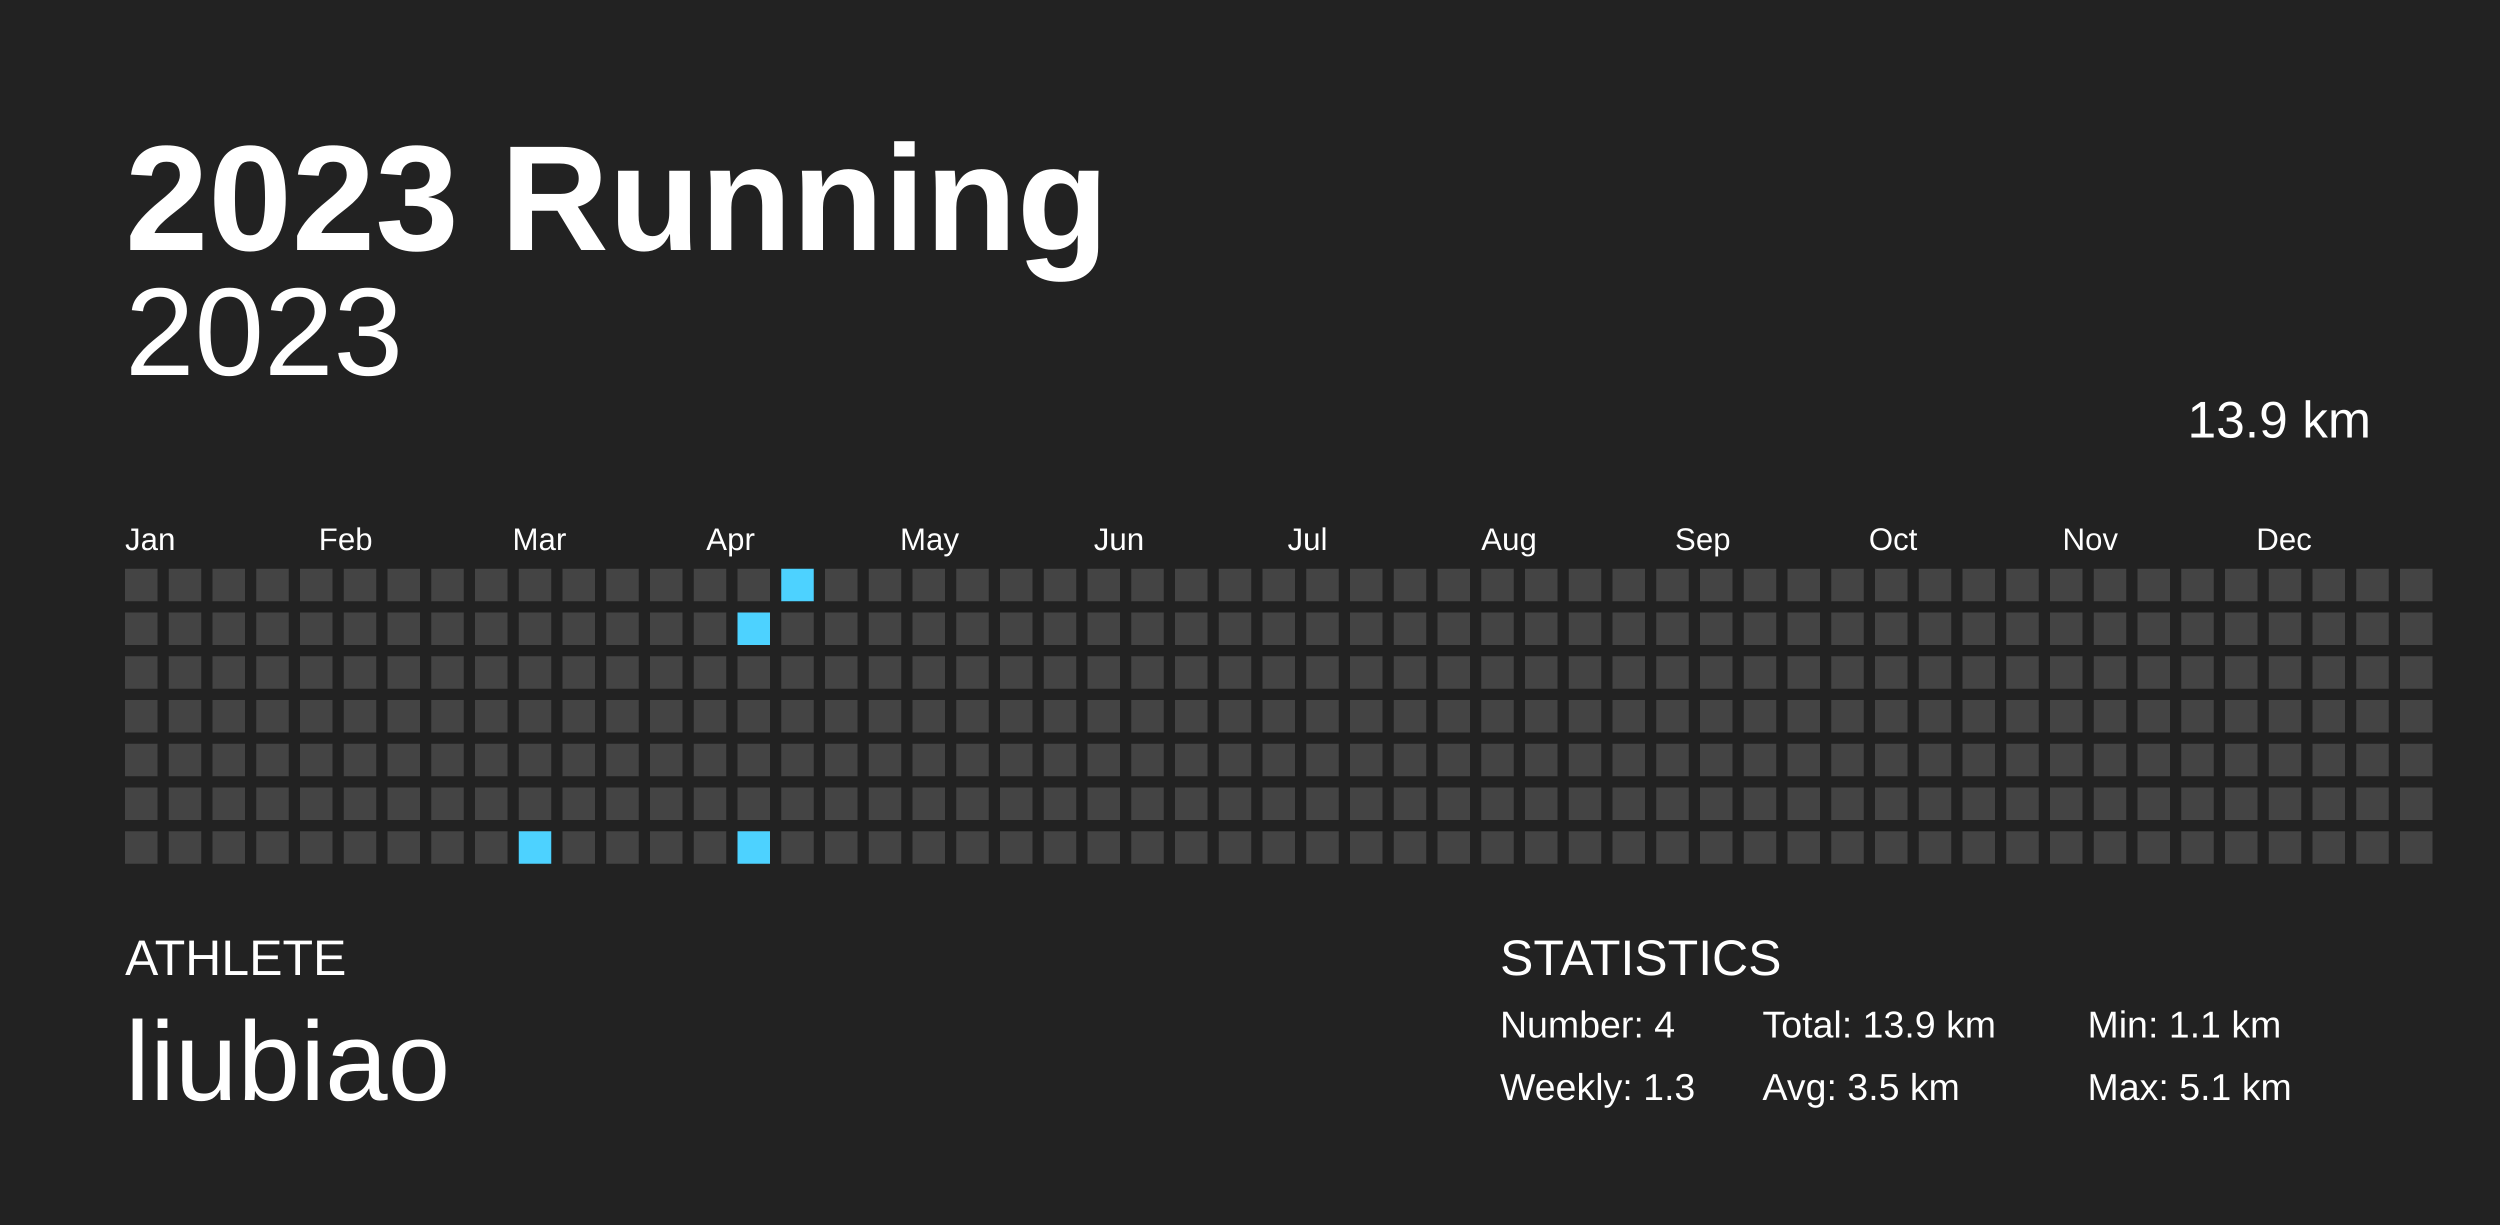
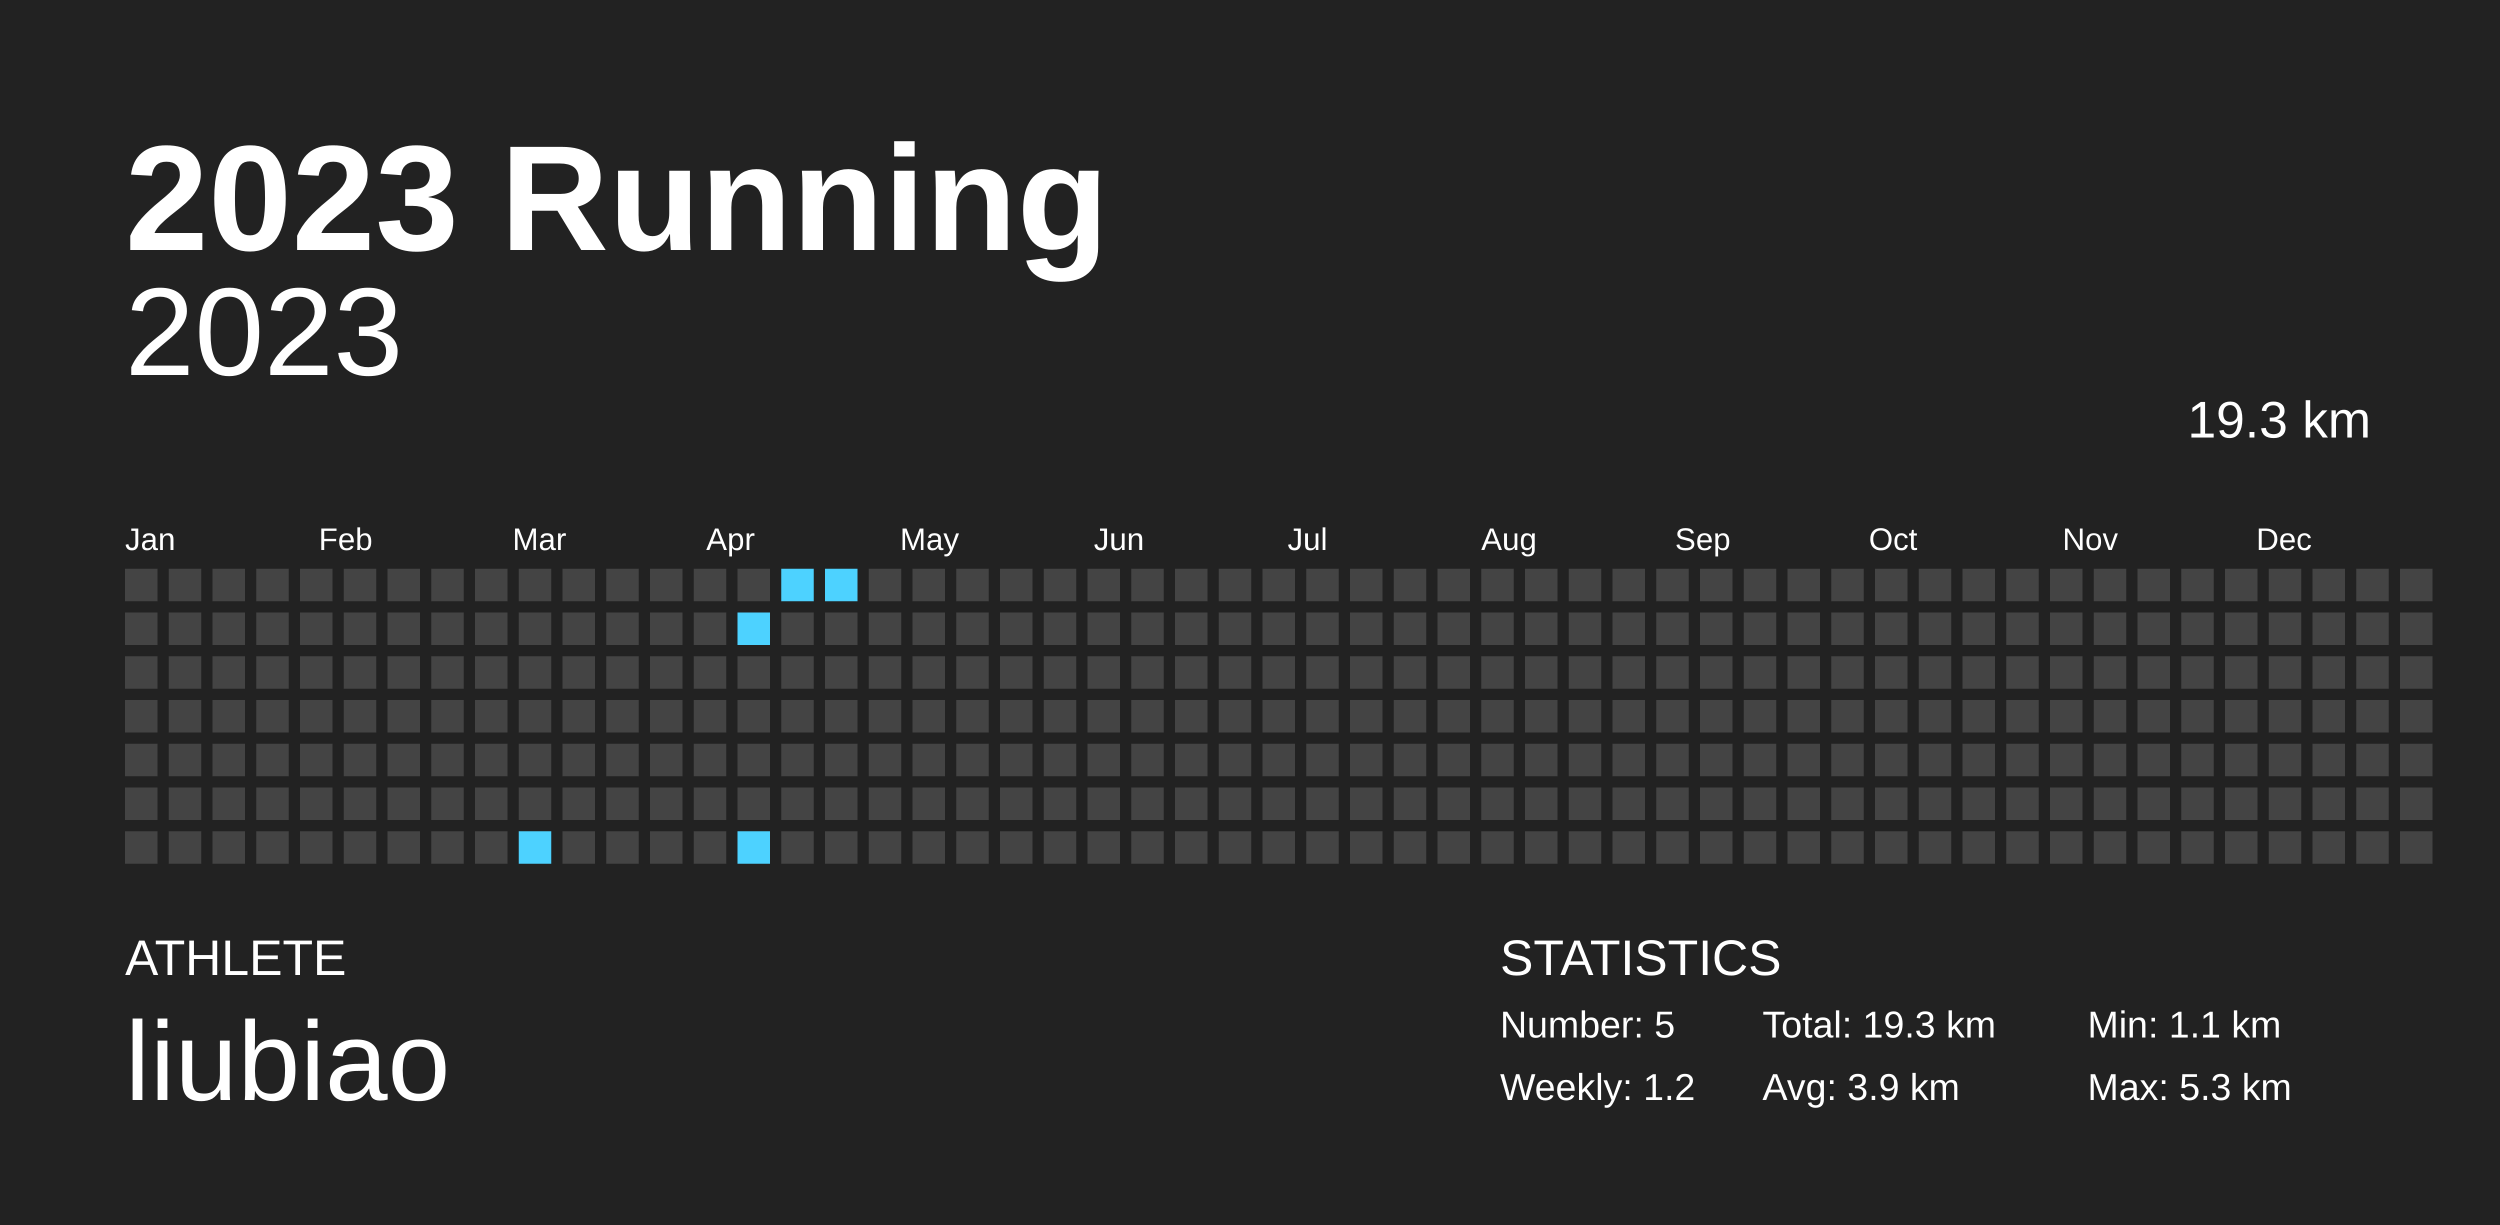
<svg xmlns="http://www.w3.org/2000/svg" baseProfile="full" height="98mm" version="1.1" viewBox="0,0,200,98" width="200mm">
  <defs />
  <rect fill="#222222" height="98" width="200" x="0" y="0" />
  <text fill="#FFFFFF" style="font-size:12px; font-family:Arial; font-weight:bold;" x="10" y="20">2023 Running</text>
  <text fill="#FFFFFF" style="font-size:4px; font-family:Arial" x="10" y="78">ATHLETE</text>
  <text fill="#FFFFFF" style="font-size:9px; font-family:Arial" x="10" y="88">liubiao</text>
  <text fill="#FFFFFF" style="font-size:4px; font-family:Arial" x="120" y="78">STATISTICS</text>
-   <text fill="#FFFFFF" style="font-size:3px; font-family:Arial" x="120" y="83">Number: 4</text>
-   <text fill="#FFFFFF" style="font-size:3px; font-family:Arial" x="120" y="88">Weekly: 1.3</text>
-   <text fill="#FFFFFF" style="font-size:3px; font-family:Arial" x="141" y="83">Total: 13.9 km</text>
-   <text fill="#FFFFFF" style="font-size:3px; font-family:Arial" x="141" y="88">Avg: 3.5 km</text>
+   <text fill="#FFFFFF" style="font-size:3px; font-family:Arial" x="120" y="83">Number: 5</text>
+   <text fill="#FFFFFF" style="font-size:3px; font-family:Arial" x="120" y="88">Weekly: 1.2</text>
+   <text fill="#FFFFFF" style="font-size:3px; font-family:Arial" x="141" y="83">Total: 19.3 km</text>
+   <text fill="#FFFFFF" style="font-size:3px; font-family:Arial" x="141" y="88">Avg: 3.9 km</text>
  <text fill="#FFFFFF" style="font-size:3px; font-family:Arial" x="167" y="83">Min: 1.1 km</text>
-   <text fill="#FFFFFF" style="font-size:3px; font-family:Arial" x="167" y="88">Max: 5.1 km</text>
+   <text fill="#FFFFFF" style="font-size:3px; font-family:Arial" x="167" y="88">Max: 5.3 km</text>
  <text alignment-baseline="hanging" fill="#FFFFFF" style="font-size:10.0px; font-family:Arial;" x="10" y="30">2023</text>
-   <text alignment-baseline="hanging" fill="#FFFFFF" style="font-size:4.125px; font-family:Arial;" x="175" y="35">13.9 km</text>
+   <text alignment-baseline="hanging" fill="#FFFFFF" style="font-size:4.125px; font-family:Arial;" x="175" y="35">19.3 km</text>
  <text fill="#FFFFFF" style="font-size:2.5px; font-family:Arial" x="10.0" y="44">Jan</text>
  <text fill="#FFFFFF" style="font-size:2.5px; font-family:Arial" x="25.5" y="44">Feb</text>
  <text fill="#FFFFFF" style="font-size:2.5px; font-family:Arial" x="41.0" y="44">Mar</text>
  <text fill="#FFFFFF" style="font-size:2.5px; font-family:Arial" x="56.5" y="44">Apr</text>
  <text fill="#FFFFFF" style="font-size:2.5px; font-family:Arial" x="72.0" y="44">May</text>
  <text fill="#FFFFFF" style="font-size:2.5px; font-family:Arial" x="87.5" y="44">Jun</text>
  <text fill="#FFFFFF" style="font-size:2.5px; font-family:Arial" x="103.0" y="44">Jul</text>
  <text fill="#FFFFFF" style="font-size:2.5px; font-family:Arial" x="118.5" y="44">Aug</text>
  <text fill="#FFFFFF" style="font-size:2.5px; font-family:Arial" x="134.0" y="44">Sep</text>
  <text fill="#FFFFFF" style="font-size:2.5px; font-family:Arial" x="149.5" y="44">Oct</text>
  <text fill="#FFFFFF" style="font-size:2.5px; font-family:Arial" x="165.0" y="44">Nov</text>
  <text fill="#FFFFFF" style="font-size:2.5px; font-family:Arial" x="180.5" y="44">Dec</text>
  <rect fill="#444444" height="2.6" width="2.6" x="10.0" y="45.5" />
  <rect fill="#444444" height="2.6" width="2.6" x="10.0" y="49.0" />
  <rect fill="#444444" height="2.6" width="2.6" x="10.0" y="52.5" />
  <rect fill="#444444" height="2.6" width="2.6" x="10.0" y="56.0" />
  <rect fill="#444444" height="2.6" width="2.6" x="10.0" y="59.5" />
  <rect fill="#444444" height="2.6" width="2.6" x="10.0" y="63.0" />
  <rect fill="#444444" height="2.6" width="2.6" x="10.0" y="66.5" />
  <rect fill="#444444" height="2.6" width="2.6" x="13.5" y="45.5" />
  <rect fill="#444444" height="2.6" width="2.6" x="13.5" y="49.0" />
  <rect fill="#444444" height="2.6" width="2.6" x="13.5" y="52.5" />
  <rect fill="#444444" height="2.6" width="2.6" x="13.5" y="56.0" />
  <rect fill="#444444" height="2.6" width="2.6" x="13.5" y="59.5" />
  <rect fill="#444444" height="2.6" width="2.6" x="13.5" y="63.0" />
  <rect fill="#444444" height="2.6" width="2.6" x="13.5" y="66.5" />
  <rect fill="#444444" height="2.6" width="2.6" x="17.0" y="45.5" />
  <rect fill="#444444" height="2.6" width="2.6" x="17.0" y="49.0" />
  <rect fill="#444444" height="2.6" width="2.6" x="17.0" y="52.5" />
  <rect fill="#444444" height="2.6" width="2.6" x="17.0" y="56.0" />
  <rect fill="#444444" height="2.6" width="2.6" x="17.0" y="59.5" />
  <rect fill="#444444" height="2.6" width="2.6" x="17.0" y="63.0" />
  <rect fill="#444444" height="2.6" width="2.6" x="17.0" y="66.5" />
  <rect fill="#444444" height="2.6" width="2.6" x="20.5" y="45.5" />
  <rect fill="#444444" height="2.6" width="2.6" x="20.5" y="49.0" />
  <rect fill="#444444" height="2.6" width="2.6" x="20.5" y="52.5" />
  <rect fill="#444444" height="2.6" width="2.6" x="20.5" y="56.0" />
  <rect fill="#444444" height="2.6" width="2.6" x="20.5" y="59.5" />
  <rect fill="#444444" height="2.6" width="2.6" x="20.5" y="63.0" />
  <rect fill="#444444" height="2.6" width="2.6" x="20.5" y="66.5" />
  <rect fill="#444444" height="2.6" width="2.6" x="24.0" y="45.5" />
  <rect fill="#444444" height="2.6" width="2.6" x="24.0" y="49.0" />
  <rect fill="#444444" height="2.6" width="2.6" x="24.0" y="52.5" />
  <rect fill="#444444" height="2.6" width="2.6" x="24.0" y="56.0" />
  <rect fill="#444444" height="2.6" width="2.6" x="24.0" y="59.5" />
  <rect fill="#444444" height="2.6" width="2.6" x="24.0" y="63.0" />
  <rect fill="#444444" height="2.6" width="2.6" x="24.0" y="66.5" />
  <rect fill="#444444" height="2.6" width="2.6" x="27.5" y="45.5" />
  <rect fill="#444444" height="2.6" width="2.6" x="27.5" y="49.0" />
  <rect fill="#444444" height="2.6" width="2.6" x="27.5" y="52.5" />
  <rect fill="#444444" height="2.6" width="2.6" x="27.5" y="56.0" />
  <rect fill="#444444" height="2.6" width="2.6" x="27.5" y="59.5" />
  <rect fill="#444444" height="2.6" width="2.6" x="27.5" y="63.0" />
  <rect fill="#444444" height="2.6" width="2.6" x="27.5" y="66.5" />
  <rect fill="#444444" height="2.6" width="2.6" x="31.0" y="45.5" />
  <rect fill="#444444" height="2.6" width="2.6" x="31.0" y="49.0" />
  <rect fill="#444444" height="2.6" width="2.6" x="31.0" y="52.5" />
  <rect fill="#444444" height="2.6" width="2.6" x="31.0" y="56.0" />
  <rect fill="#444444" height="2.6" width="2.6" x="31.0" y="59.5" />
  <rect fill="#444444" height="2.6" width="2.6" x="31.0" y="63.0" />
  <rect fill="#444444" height="2.6" width="2.6" x="31.0" y="66.5" />
  <rect fill="#444444" height="2.6" width="2.6" x="34.5" y="45.5" />
  <rect fill="#444444" height="2.6" width="2.6" x="34.5" y="49.0" />
  <rect fill="#444444" height="2.6" width="2.6" x="34.5" y="52.5" />
  <rect fill="#444444" height="2.6" width="2.6" x="34.5" y="56.0" />
  <rect fill="#444444" height="2.6" width="2.6" x="34.5" y="59.5" />
  <rect fill="#444444" height="2.6" width="2.6" x="34.5" y="63.0" />
  <rect fill="#444444" height="2.6" width="2.6" x="34.5" y="66.5" />
  <rect fill="#444444" height="2.6" width="2.6" x="38.0" y="45.5" />
  <rect fill="#444444" height="2.6" width="2.6" x="38.0" y="49.0" />
  <rect fill="#444444" height="2.6" width="2.6" x="38.0" y="52.5" />
  <rect fill="#444444" height="2.6" width="2.6" x="38.0" y="56.0" />
  <rect fill="#444444" height="2.6" width="2.6" x="38.0" y="59.5" />
  <rect fill="#444444" height="2.6" width="2.6" x="38.0" y="63.0" />
  <rect fill="#444444" height="2.6" width="2.6" x="38.0" y="66.5" />
  <rect fill="#444444" height="2.6" width="2.6" x="41.5" y="45.5" />
  <rect fill="#444444" height="2.6" width="2.6" x="41.5" y="49.0" />
  <rect fill="#444444" height="2.6" width="2.6" x="41.5" y="52.5" />
  <rect fill="#444444" height="2.6" width="2.6" x="41.5" y="56.0" />
  <rect fill="#444444" height="2.6" width="2.6" x="41.5" y="59.5" />
  <rect fill="#444444" height="2.6" width="2.6" x="41.5" y="63.0" />
  <rect fill="#4dd2ff" height="2.6" width="2.6" x="41.5" y="66.5" />
  <rect fill="#444444" height="2.6" width="2.6" x="45.0" y="45.5" />
  <rect fill="#444444" height="2.6" width="2.6" x="45.0" y="49.0" />
  <rect fill="#444444" height="2.6" width="2.6" x="45.0" y="52.5" />
  <rect fill="#444444" height="2.6" width="2.6" x="45.0" y="56.0" />
  <rect fill="#444444" height="2.6" width="2.6" x="45.0" y="59.5" />
  <rect fill="#444444" height="2.6" width="2.6" x="45.0" y="63.0" />
  <rect fill="#444444" height="2.6" width="2.6" x="45.0" y="66.5" />
  <rect fill="#444444" height="2.6" width="2.6" x="48.5" y="45.5" />
  <rect fill="#444444" height="2.6" width="2.6" x="48.5" y="49.0" />
  <rect fill="#444444" height="2.6" width="2.6" x="48.5" y="52.5" />
  <rect fill="#444444" height="2.6" width="2.6" x="48.5" y="56.0" />
  <rect fill="#444444" height="2.6" width="2.6" x="48.5" y="59.5" />
  <rect fill="#444444" height="2.6" width="2.6" x="48.5" y="63.0" />
  <rect fill="#444444" height="2.6" width="2.6" x="48.5" y="66.5" />
  <rect fill="#444444" height="2.6" width="2.6" x="52.0" y="45.5" />
  <rect fill="#444444" height="2.6" width="2.6" x="52.0" y="49.0" />
  <rect fill="#444444" height="2.6" width="2.6" x="52.0" y="52.5" />
  <rect fill="#444444" height="2.6" width="2.6" x="52.0" y="56.0" />
  <rect fill="#444444" height="2.6" width="2.6" x="52.0" y="59.5" />
  <rect fill="#444444" height="2.6" width="2.6" x="52.0" y="63.0" />
  <rect fill="#444444" height="2.6" width="2.6" x="52.0" y="66.5" />
  <rect fill="#444444" height="2.6" width="2.6" x="55.5" y="45.5" />
  <rect fill="#444444" height="2.6" width="2.6" x="55.5" y="49.0" />
  <rect fill="#444444" height="2.6" width="2.6" x="55.5" y="52.5" />
  <rect fill="#444444" height="2.6" width="2.6" x="55.5" y="56.0" />
  <rect fill="#444444" height="2.6" width="2.6" x="55.5" y="59.5" />
  <rect fill="#444444" height="2.6" width="2.6" x="55.5" y="63.0" />
  <rect fill="#444444" height="2.6" width="2.6" x="55.5" y="66.5" />
  <rect fill="#444444" height="2.6" width="2.6" x="59.0" y="45.5" />
  <rect fill="#4dd2ff" height="2.6" width="2.6" x="59.0" y="49.0" />
  <rect fill="#444444" height="2.6" width="2.6" x="59.0" y="52.5" />
  <rect fill="#444444" height="2.6" width="2.6" x="59.0" y="56.0" />
  <rect fill="#444444" height="2.6" width="2.6" x="59.0" y="59.5" />
  <rect fill="#444444" height="2.6" width="2.6" x="59.0" y="63.0" />
  <rect fill="#4dd2ff" height="2.6" width="2.6" x="59.0" y="66.5" />
  <rect fill="#4dd2ff" height="2.6" width="2.6" x="62.5" y="45.5" />
  <rect fill="#444444" height="2.6" width="2.6" x="62.5" y="49.0" />
  <rect fill="#444444" height="2.6" width="2.6" x="62.5" y="52.5" />
  <rect fill="#444444" height="2.6" width="2.6" x="62.5" y="56.0" />
  <rect fill="#444444" height="2.6" width="2.6" x="62.5" y="59.5" />
  <rect fill="#444444" height="2.6" width="2.6" x="62.5" y="63.0" />
  <rect fill="#444444" height="2.6" width="2.6" x="62.5" y="66.5" />
-   <rect fill="#444444" height="2.6" width="2.6" x="66.0" y="45.5" />
+   <rect fill="#4dd2ff" height="2.6" width="2.6" x="66.0" y="45.5" />
  <rect fill="#444444" height="2.6" width="2.6" x="66.0" y="49.0" />
  <rect fill="#444444" height="2.6" width="2.6" x="66.0" y="52.5" />
  <rect fill="#444444" height="2.6" width="2.6" x="66.0" y="56.0" />
  <rect fill="#444444" height="2.6" width="2.6" x="66.0" y="59.5" />
  <rect fill="#444444" height="2.6" width="2.6" x="66.0" y="63.0" />
  <rect fill="#444444" height="2.6" width="2.6" x="66.0" y="66.5" />
  <rect fill="#444444" height="2.6" width="2.6" x="69.5" y="45.5" />
  <rect fill="#444444" height="2.6" width="2.6" x="69.5" y="49.0" />
  <rect fill="#444444" height="2.6" width="2.6" x="69.5" y="52.5" />
  <rect fill="#444444" height="2.6" width="2.6" x="69.5" y="56.0" />
  <rect fill="#444444" height="2.6" width="2.6" x="69.5" y="59.5" />
  <rect fill="#444444" height="2.6" width="2.6" x="69.5" y="63.0" />
  <rect fill="#444444" height="2.6" width="2.6" x="69.5" y="66.5" />
  <rect fill="#444444" height="2.6" width="2.6" x="73.0" y="45.5" />
  <rect fill="#444444" height="2.6" width="2.6" x="73.0" y="49.0" />
  <rect fill="#444444" height="2.6" width="2.6" x="73.0" y="52.5" />
  <rect fill="#444444" height="2.6" width="2.6" x="73.0" y="56.0" />
  <rect fill="#444444" height="2.6" width="2.6" x="73.0" y="59.5" />
  <rect fill="#444444" height="2.6" width="2.6" x="73.0" y="63.0" />
  <rect fill="#444444" height="2.6" width="2.6" x="73.0" y="66.5" />
  <rect fill="#444444" height="2.6" width="2.6" x="76.5" y="45.5" />
  <rect fill="#444444" height="2.6" width="2.6" x="76.5" y="49.0" />
  <rect fill="#444444" height="2.6" width="2.6" x="76.5" y="52.5" />
  <rect fill="#444444" height="2.6" width="2.6" x="76.5" y="56.0" />
  <rect fill="#444444" height="2.6" width="2.6" x="76.5" y="59.5" />
  <rect fill="#444444" height="2.6" width="2.6" x="76.5" y="63.0" />
  <rect fill="#444444" height="2.6" width="2.6" x="76.5" y="66.5" />
  <rect fill="#444444" height="2.6" width="2.6" x="80.0" y="45.5" />
  <rect fill="#444444" height="2.6" width="2.6" x="80.0" y="49.0" />
  <rect fill="#444444" height="2.6" width="2.6" x="80.0" y="52.5" />
  <rect fill="#444444" height="2.6" width="2.6" x="80.0" y="56.0" />
  <rect fill="#444444" height="2.6" width="2.6" x="80.0" y="59.5" />
  <rect fill="#444444" height="2.6" width="2.6" x="80.0" y="63.0" />
  <rect fill="#444444" height="2.6" width="2.6" x="80.0" y="66.5" />
  <rect fill="#444444" height="2.6" width="2.6" x="83.5" y="45.5" />
  <rect fill="#444444" height="2.6" width="2.6" x="83.5" y="49.0" />
  <rect fill="#444444" height="2.6" width="2.6" x="83.5" y="52.5" />
  <rect fill="#444444" height="2.6" width="2.6" x="83.5" y="56.0" />
  <rect fill="#444444" height="2.6" width="2.6" x="83.5" y="59.5" />
  <rect fill="#444444" height="2.6" width="2.6" x="83.5" y="63.0" />
  <rect fill="#444444" height="2.6" width="2.6" x="83.5" y="66.5" />
  <rect fill="#444444" height="2.6" width="2.6" x="87.0" y="45.5" />
  <rect fill="#444444" height="2.6" width="2.6" x="87.0" y="49.0" />
  <rect fill="#444444" height="2.6" width="2.6" x="87.0" y="52.5" />
  <rect fill="#444444" height="2.6" width="2.6" x="87.0" y="56.0" />
  <rect fill="#444444" height="2.6" width="2.6" x="87.0" y="59.5" />
  <rect fill="#444444" height="2.6" width="2.6" x="87.0" y="63.0" />
  <rect fill="#444444" height="2.6" width="2.6" x="87.0" y="66.5" />
  <rect fill="#444444" height="2.6" width="2.6" x="90.5" y="45.5" />
  <rect fill="#444444" height="2.6" width="2.6" x="90.5" y="49.0" />
  <rect fill="#444444" height="2.6" width="2.6" x="90.5" y="52.5" />
  <rect fill="#444444" height="2.6" width="2.6" x="90.5" y="56.0" />
  <rect fill="#444444" height="2.6" width="2.6" x="90.5" y="59.5" />
  <rect fill="#444444" height="2.6" width="2.6" x="90.5" y="63.0" />
  <rect fill="#444444" height="2.6" width="2.6" x="90.5" y="66.5" />
  <rect fill="#444444" height="2.6" width="2.6" x="94.0" y="45.5" />
  <rect fill="#444444" height="2.6" width="2.6" x="94.0" y="49.0" />
  <rect fill="#444444" height="2.6" width="2.6" x="94.0" y="52.5" />
  <rect fill="#444444" height="2.6" width="2.6" x="94.0" y="56.0" />
  <rect fill="#444444" height="2.6" width="2.6" x="94.0" y="59.5" />
  <rect fill="#444444" height="2.6" width="2.6" x="94.0" y="63.0" />
  <rect fill="#444444" height="2.6" width="2.6" x="94.0" y="66.5" />
  <rect fill="#444444" height="2.6" width="2.6" x="97.5" y="45.5" />
  <rect fill="#444444" height="2.6" width="2.6" x="97.5" y="49.0" />
  <rect fill="#444444" height="2.6" width="2.6" x="97.5" y="52.5" />
  <rect fill="#444444" height="2.6" width="2.6" x="97.5" y="56.0" />
  <rect fill="#444444" height="2.6" width="2.6" x="97.5" y="59.5" />
  <rect fill="#444444" height="2.6" width="2.6" x="97.5" y="63.0" />
  <rect fill="#444444" height="2.6" width="2.6" x="97.5" y="66.5" />
  <rect fill="#444444" height="2.6" width="2.6" x="101.0" y="45.5" />
  <rect fill="#444444" height="2.6" width="2.6" x="101.0" y="49.0" />
  <rect fill="#444444" height="2.6" width="2.6" x="101.0" y="52.5" />
  <rect fill="#444444" height="2.6" width="2.6" x="101.0" y="56.0" />
  <rect fill="#444444" height="2.6" width="2.6" x="101.0" y="59.5" />
  <rect fill="#444444" height="2.6" width="2.6" x="101.0" y="63.0" />
  <rect fill="#444444" height="2.6" width="2.6" x="101.0" y="66.5" />
  <rect fill="#444444" height="2.6" width="2.6" x="104.5" y="45.5" />
  <rect fill="#444444" height="2.6" width="2.6" x="104.5" y="49.0" />
  <rect fill="#444444" height="2.6" width="2.6" x="104.5" y="52.5" />
  <rect fill="#444444" height="2.6" width="2.6" x="104.5" y="56.0" />
  <rect fill="#444444" height="2.6" width="2.6" x="104.5" y="59.5" />
  <rect fill="#444444" height="2.6" width="2.6" x="104.5" y="63.0" />
  <rect fill="#444444" height="2.6" width="2.6" x="104.5" y="66.5" />
  <rect fill="#444444" height="2.6" width="2.6" x="108.0" y="45.5" />
  <rect fill="#444444" height="2.6" width="2.6" x="108.0" y="49.0" />
  <rect fill="#444444" height="2.6" width="2.6" x="108.0" y="52.5" />
  <rect fill="#444444" height="2.6" width="2.6" x="108.0" y="56.0" />
  <rect fill="#444444" height="2.6" width="2.6" x="108.0" y="59.5" />
  <rect fill="#444444" height="2.6" width="2.6" x="108.0" y="63.0" />
  <rect fill="#444444" height="2.6" width="2.6" x="108.0" y="66.5" />
  <rect fill="#444444" height="2.6" width="2.6" x="111.5" y="45.5" />
  <rect fill="#444444" height="2.6" width="2.6" x="111.5" y="49.0" />
  <rect fill="#444444" height="2.6" width="2.6" x="111.5" y="52.5" />
  <rect fill="#444444" height="2.6" width="2.6" x="111.5" y="56.0" />
  <rect fill="#444444" height="2.6" width="2.6" x="111.5" y="59.5" />
  <rect fill="#444444" height="2.6" width="2.6" x="111.5" y="63.0" />
  <rect fill="#444444" height="2.6" width="2.6" x="111.5" y="66.5" />
  <rect fill="#444444" height="2.6" width="2.6" x="115.0" y="45.5" />
  <rect fill="#444444" height="2.6" width="2.6" x="115.0" y="49.0" />
  <rect fill="#444444" height="2.6" width="2.6" x="115.0" y="52.5" />
  <rect fill="#444444" height="2.6" width="2.6" x="115.0" y="56.0" />
  <rect fill="#444444" height="2.6" width="2.6" x="115.0" y="59.5" />
  <rect fill="#444444" height="2.6" width="2.6" x="115.0" y="63.0" />
  <rect fill="#444444" height="2.6" width="2.6" x="115.0" y="66.5" />
  <rect fill="#444444" height="2.6" width="2.6" x="118.5" y="45.5" />
  <rect fill="#444444" height="2.6" width="2.6" x="118.5" y="49.0" />
  <rect fill="#444444" height="2.6" width="2.6" x="118.5" y="52.5" />
  <rect fill="#444444" height="2.6" width="2.6" x="118.5" y="56.0" />
  <rect fill="#444444" height="2.6" width="2.6" x="118.5" y="59.5" />
  <rect fill="#444444" height="2.6" width="2.6" x="118.5" y="63.0" />
  <rect fill="#444444" height="2.6" width="2.6" x="118.5" y="66.5" />
  <rect fill="#444444" height="2.6" width="2.6" x="122.0" y="45.5" />
  <rect fill="#444444" height="2.6" width="2.6" x="122.0" y="49.0" />
  <rect fill="#444444" height="2.6" width="2.6" x="122.0" y="52.5" />
  <rect fill="#444444" height="2.6" width="2.6" x="122.0" y="56.0" />
  <rect fill="#444444" height="2.6" width="2.6" x="122.0" y="59.5" />
  <rect fill="#444444" height="2.6" width="2.6" x="122.0" y="63.0" />
  <rect fill="#444444" height="2.6" width="2.6" x="122.0" y="66.5" />
  <rect fill="#444444" height="2.6" width="2.6" x="125.5" y="45.5" />
  <rect fill="#444444" height="2.6" width="2.6" x="125.5" y="49.0" />
  <rect fill="#444444" height="2.6" width="2.6" x="125.5" y="52.5" />
  <rect fill="#444444" height="2.6" width="2.6" x="125.5" y="56.0" />
  <rect fill="#444444" height="2.6" width="2.6" x="125.5" y="59.5" />
  <rect fill="#444444" height="2.6" width="2.6" x="125.5" y="63.0" />
  <rect fill="#444444" height="2.6" width="2.6" x="125.5" y="66.5" />
  <rect fill="#444444" height="2.6" width="2.6" x="129.0" y="45.5" />
  <rect fill="#444444" height="2.6" width="2.6" x="129.0" y="49.0" />
  <rect fill="#444444" height="2.6" width="2.6" x="129.0" y="52.5" />
  <rect fill="#444444" height="2.6" width="2.6" x="129.0" y="56.0" />
  <rect fill="#444444" height="2.6" width="2.6" x="129.0" y="59.5" />
  <rect fill="#444444" height="2.6" width="2.6" x="129.0" y="63.0" />
  <rect fill="#444444" height="2.6" width="2.6" x="129.0" y="66.5" />
  <rect fill="#444444" height="2.6" width="2.6" x="132.5" y="45.5" />
  <rect fill="#444444" height="2.6" width="2.6" x="132.5" y="49.0" />
  <rect fill="#444444" height="2.6" width="2.6" x="132.5" y="52.5" />
  <rect fill="#444444" height="2.6" width="2.6" x="132.5" y="56.0" />
  <rect fill="#444444" height="2.6" width="2.6" x="132.5" y="59.5" />
  <rect fill="#444444" height="2.6" width="2.6" x="132.5" y="63.0" />
  <rect fill="#444444" height="2.6" width="2.6" x="132.5" y="66.5" />
  <rect fill="#444444" height="2.6" width="2.6" x="136.0" y="45.5" />
  <rect fill="#444444" height="2.6" width="2.6" x="136.0" y="49.0" />
  <rect fill="#444444" height="2.6" width="2.6" x="136.0" y="52.5" />
  <rect fill="#444444" height="2.6" width="2.6" x="136.0" y="56.0" />
  <rect fill="#444444" height="2.6" width="2.6" x="136.0" y="59.5" />
  <rect fill="#444444" height="2.6" width="2.6" x="136.0" y="63.0" />
  <rect fill="#444444" height="2.6" width="2.6" x="136.0" y="66.5" />
  <rect fill="#444444" height="2.6" width="2.6" x="139.5" y="45.5" />
  <rect fill="#444444" height="2.6" width="2.6" x="139.5" y="49.0" />
  <rect fill="#444444" height="2.6" width="2.6" x="139.5" y="52.5" />
  <rect fill="#444444" height="2.6" width="2.6" x="139.5" y="56.0" />
  <rect fill="#444444" height="2.6" width="2.6" x="139.5" y="59.5" />
  <rect fill="#444444" height="2.6" width="2.6" x="139.5" y="63.0" />
  <rect fill="#444444" height="2.6" width="2.6" x="139.5" y="66.5" />
  <rect fill="#444444" height="2.6" width="2.6" x="143.0" y="45.5" />
  <rect fill="#444444" height="2.6" width="2.6" x="143.0" y="49.0" />
  <rect fill="#444444" height="2.6" width="2.6" x="143.0" y="52.5" />
  <rect fill="#444444" height="2.6" width="2.6" x="143.0" y="56.0" />
  <rect fill="#444444" height="2.6" width="2.6" x="143.0" y="59.5" />
  <rect fill="#444444" height="2.6" width="2.6" x="143.0" y="63.0" />
  <rect fill="#444444" height="2.6" width="2.6" x="143.0" y="66.5" />
  <rect fill="#444444" height="2.6" width="2.6" x="146.5" y="45.5" />
  <rect fill="#444444" height="2.6" width="2.6" x="146.5" y="49.0" />
  <rect fill="#444444" height="2.6" width="2.6" x="146.5" y="52.5" />
  <rect fill="#444444" height="2.6" width="2.6" x="146.5" y="56.0" />
  <rect fill="#444444" height="2.6" width="2.6" x="146.5" y="59.5" />
  <rect fill="#444444" height="2.6" width="2.6" x="146.5" y="63.0" />
  <rect fill="#444444" height="2.6" width="2.6" x="146.5" y="66.5" />
  <rect fill="#444444" height="2.6" width="2.6" x="150.0" y="45.5" />
  <rect fill="#444444" height="2.6" width="2.6" x="150.0" y="49.0" />
  <rect fill="#444444" height="2.6" width="2.6" x="150.0" y="52.5" />
  <rect fill="#444444" height="2.6" width="2.6" x="150.0" y="56.0" />
  <rect fill="#444444" height="2.6" width="2.6" x="150.0" y="59.5" />
  <rect fill="#444444" height="2.6" width="2.6" x="150.0" y="63.0" />
  <rect fill="#444444" height="2.6" width="2.6" x="150.0" y="66.5" />
  <rect fill="#444444" height="2.6" width="2.6" x="153.5" y="45.5" />
  <rect fill="#444444" height="2.6" width="2.6" x="153.5" y="49.0" />
  <rect fill="#444444" height="2.6" width="2.6" x="153.5" y="52.5" />
  <rect fill="#444444" height="2.6" width="2.6" x="153.5" y="56.0" />
  <rect fill="#444444" height="2.6" width="2.6" x="153.5" y="59.5" />
  <rect fill="#444444" height="2.6" width="2.6" x="153.5" y="63.0" />
  <rect fill="#444444" height="2.6" width="2.6" x="153.5" y="66.5" />
  <rect fill="#444444" height="2.6" width="2.6" x="157.0" y="45.5" />
  <rect fill="#444444" height="2.6" width="2.6" x="157.0" y="49.0" />
  <rect fill="#444444" height="2.6" width="2.6" x="157.0" y="52.5" />
  <rect fill="#444444" height="2.6" width="2.6" x="157.0" y="56.0" />
  <rect fill="#444444" height="2.6" width="2.6" x="157.0" y="59.5" />
  <rect fill="#444444" height="2.6" width="2.6" x="157.0" y="63.0" />
  <rect fill="#444444" height="2.6" width="2.6" x="157.0" y="66.5" />
  <rect fill="#444444" height="2.6" width="2.6" x="160.5" y="45.5" />
  <rect fill="#444444" height="2.6" width="2.6" x="160.5" y="49.0" />
  <rect fill="#444444" height="2.6" width="2.6" x="160.5" y="52.5" />
  <rect fill="#444444" height="2.6" width="2.6" x="160.5" y="56.0" />
  <rect fill="#444444" height="2.6" width="2.6" x="160.5" y="59.5" />
  <rect fill="#444444" height="2.6" width="2.6" x="160.5" y="63.0" />
  <rect fill="#444444" height="2.6" width="2.6" x="160.5" y="66.5" />
  <rect fill="#444444" height="2.6" width="2.6" x="164.0" y="45.5" />
  <rect fill="#444444" height="2.6" width="2.6" x="164.0" y="49.0" />
  <rect fill="#444444" height="2.6" width="2.6" x="164.0" y="52.5" />
  <rect fill="#444444" height="2.6" width="2.6" x="164.0" y="56.0" />
  <rect fill="#444444" height="2.6" width="2.6" x="164.0" y="59.5" />
  <rect fill="#444444" height="2.6" width="2.6" x="164.0" y="63.0" />
  <rect fill="#444444" height="2.6" width="2.6" x="164.0" y="66.5" />
  <rect fill="#444444" height="2.6" width="2.6" x="167.5" y="45.5" />
  <rect fill="#444444" height="2.6" width="2.6" x="167.5" y="49.0" />
  <rect fill="#444444" height="2.6" width="2.6" x="167.5" y="52.5" />
  <rect fill="#444444" height="2.6" width="2.6" x="167.5" y="56.0" />
  <rect fill="#444444" height="2.6" width="2.6" x="167.5" y="59.5" />
  <rect fill="#444444" height="2.6" width="2.6" x="167.5" y="63.0" />
  <rect fill="#444444" height="2.6" width="2.6" x="167.5" y="66.5" />
  <rect fill="#444444" height="2.6" width="2.6" x="171.0" y="45.5" />
  <rect fill="#444444" height="2.6" width="2.6" x="171.0" y="49.0" />
  <rect fill="#444444" height="2.6" width="2.6" x="171.0" y="52.5" />
  <rect fill="#444444" height="2.6" width="2.6" x="171.0" y="56.0" />
  <rect fill="#444444" height="2.6" width="2.6" x="171.0" y="59.5" />
  <rect fill="#444444" height="2.6" width="2.6" x="171.0" y="63.0" />
  <rect fill="#444444" height="2.6" width="2.6" x="171.0" y="66.5" />
  <rect fill="#444444" height="2.6" width="2.6" x="174.5" y="45.5" />
  <rect fill="#444444" height="2.6" width="2.6" x="174.5" y="49.0" />
  <rect fill="#444444" height="2.6" width="2.6" x="174.5" y="52.5" />
  <rect fill="#444444" height="2.6" width="2.6" x="174.5" y="56.0" />
  <rect fill="#444444" height="2.6" width="2.6" x="174.5" y="59.5" />
  <rect fill="#444444" height="2.6" width="2.6" x="174.5" y="63.0" />
  <rect fill="#444444" height="2.6" width="2.6" x="174.5" y="66.5" />
  <rect fill="#444444" height="2.6" width="2.6" x="178.0" y="45.5" />
  <rect fill="#444444" height="2.6" width="2.6" x="178.0" y="49.0" />
  <rect fill="#444444" height="2.6" width="2.6" x="178.0" y="52.5" />
  <rect fill="#444444" height="2.6" width="2.6" x="178.0" y="56.0" />
  <rect fill="#444444" height="2.6" width="2.6" x="178.0" y="59.5" />
  <rect fill="#444444" height="2.6" width="2.6" x="178.0" y="63.0" />
  <rect fill="#444444" height="2.6" width="2.6" x="178.0" y="66.5" />
  <rect fill="#444444" height="2.6" width="2.6" x="181.5" y="45.5" />
  <rect fill="#444444" height="2.6" width="2.6" x="181.5" y="49.0" />
  <rect fill="#444444" height="2.6" width="2.6" x="181.5" y="52.5" />
  <rect fill="#444444" height="2.6" width="2.6" x="181.5" y="56.0" />
  <rect fill="#444444" height="2.6" width="2.6" x="181.5" y="59.5" />
  <rect fill="#444444" height="2.6" width="2.6" x="181.5" y="63.0" />
  <rect fill="#444444" height="2.6" width="2.6" x="181.5" y="66.5" />
  <rect fill="#444444" height="2.6" width="2.6" x="185.0" y="45.5" />
  <rect fill="#444444" height="2.6" width="2.6" x="185.0" y="49.0" />
  <rect fill="#444444" height="2.6" width="2.6" x="185.0" y="52.5" />
  <rect fill="#444444" height="2.6" width="2.6" x="185.0" y="56.0" />
  <rect fill="#444444" height="2.6" width="2.6" x="185.0" y="59.5" />
  <rect fill="#444444" height="2.6" width="2.6" x="185.0" y="63.0" />
  <rect fill="#444444" height="2.6" width="2.6" x="185.0" y="66.5" />
  <rect fill="#444444" height="2.6" width="2.6" x="188.5" y="45.5" />
  <rect fill="#444444" height="2.6" width="2.6" x="188.5" y="49.0" />
  <rect fill="#444444" height="2.6" width="2.6" x="188.5" y="52.5" />
  <rect fill="#444444" height="2.6" width="2.6" x="188.5" y="56.0" />
  <rect fill="#444444" height="2.6" width="2.6" x="188.5" y="59.5" />
  <rect fill="#444444" height="2.6" width="2.6" x="188.5" y="63.0" />
  <rect fill="#444444" height="2.6" width="2.6" x="188.5" y="66.5" />
  <rect fill="#444444" height="2.6" width="2.6" x="192.0" y="45.5" />
  <rect fill="#444444" height="2.6" width="2.6" x="192.0" y="49.0" />
  <rect fill="#444444" height="2.6" width="2.6" x="192.0" y="52.5" />
  <rect fill="#444444" height="2.6" width="2.6" x="192.0" y="56.0" />
  <rect fill="#444444" height="2.6" width="2.6" x="192.0" y="59.5" />
  <rect fill="#444444" height="2.6" width="2.6" x="192.0" y="63.0" />
  <rect fill="#444444" height="2.6" width="2.6" x="192.0" y="66.5" />
</svg>
